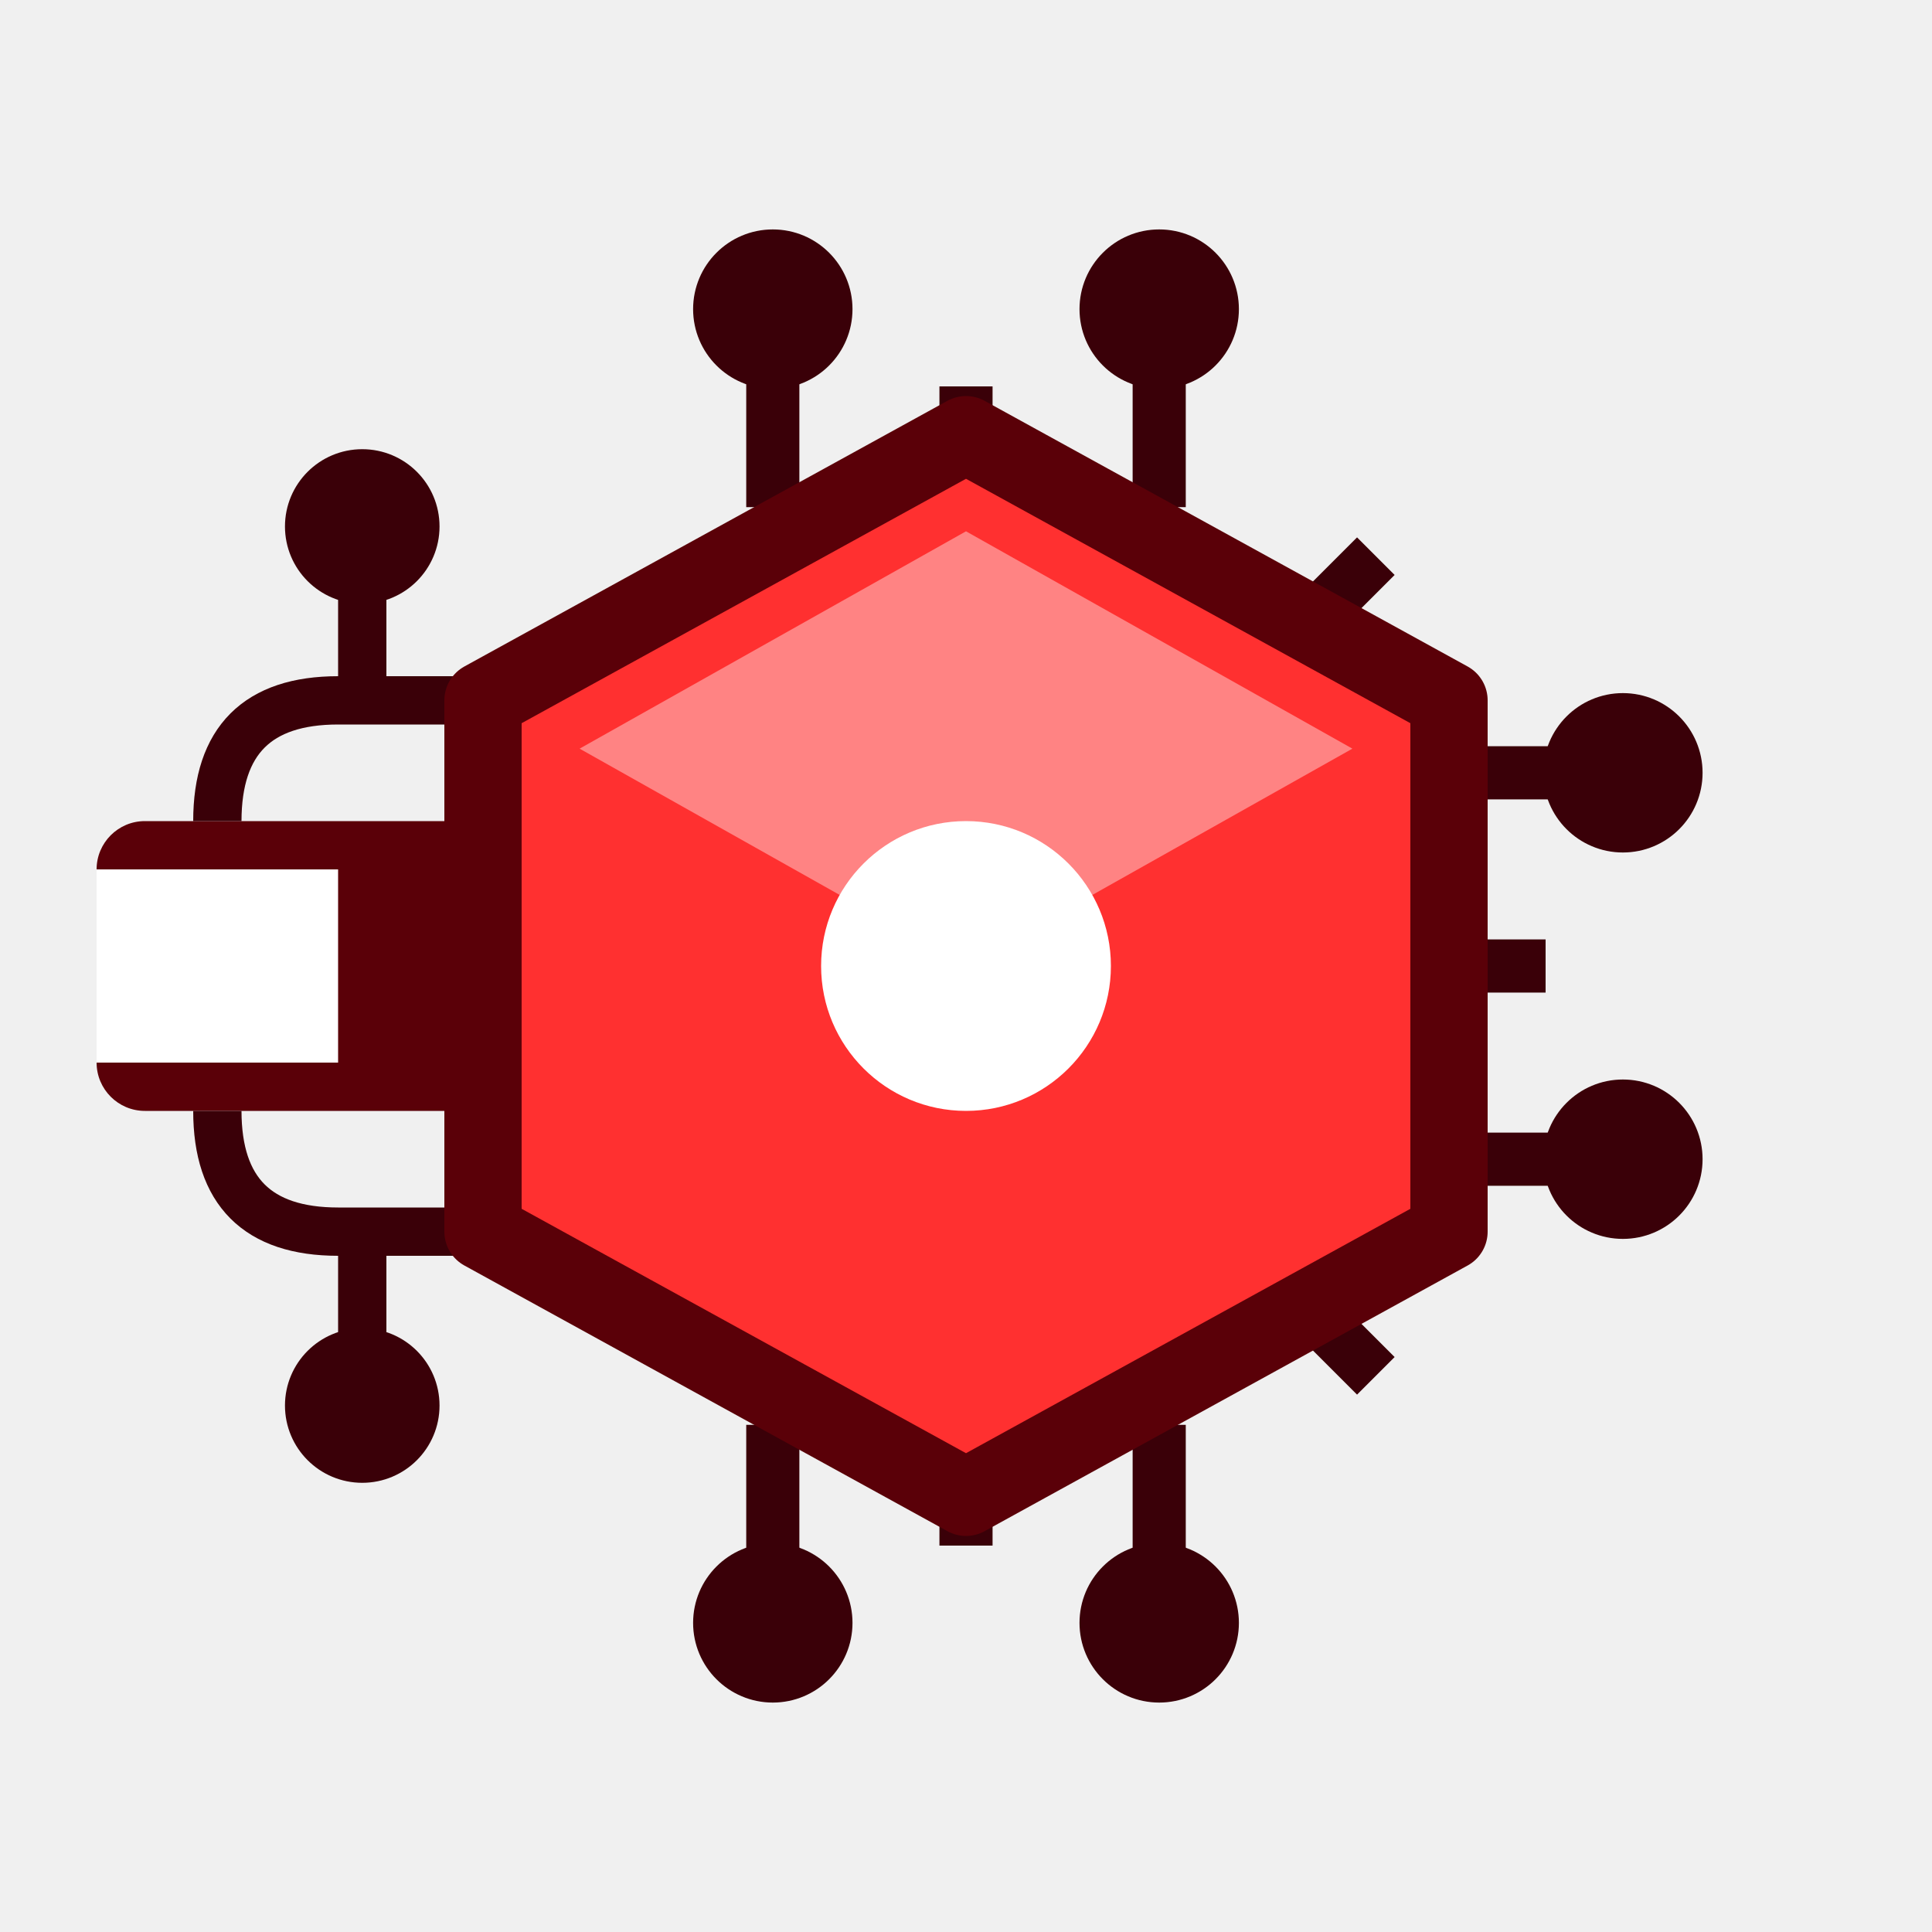
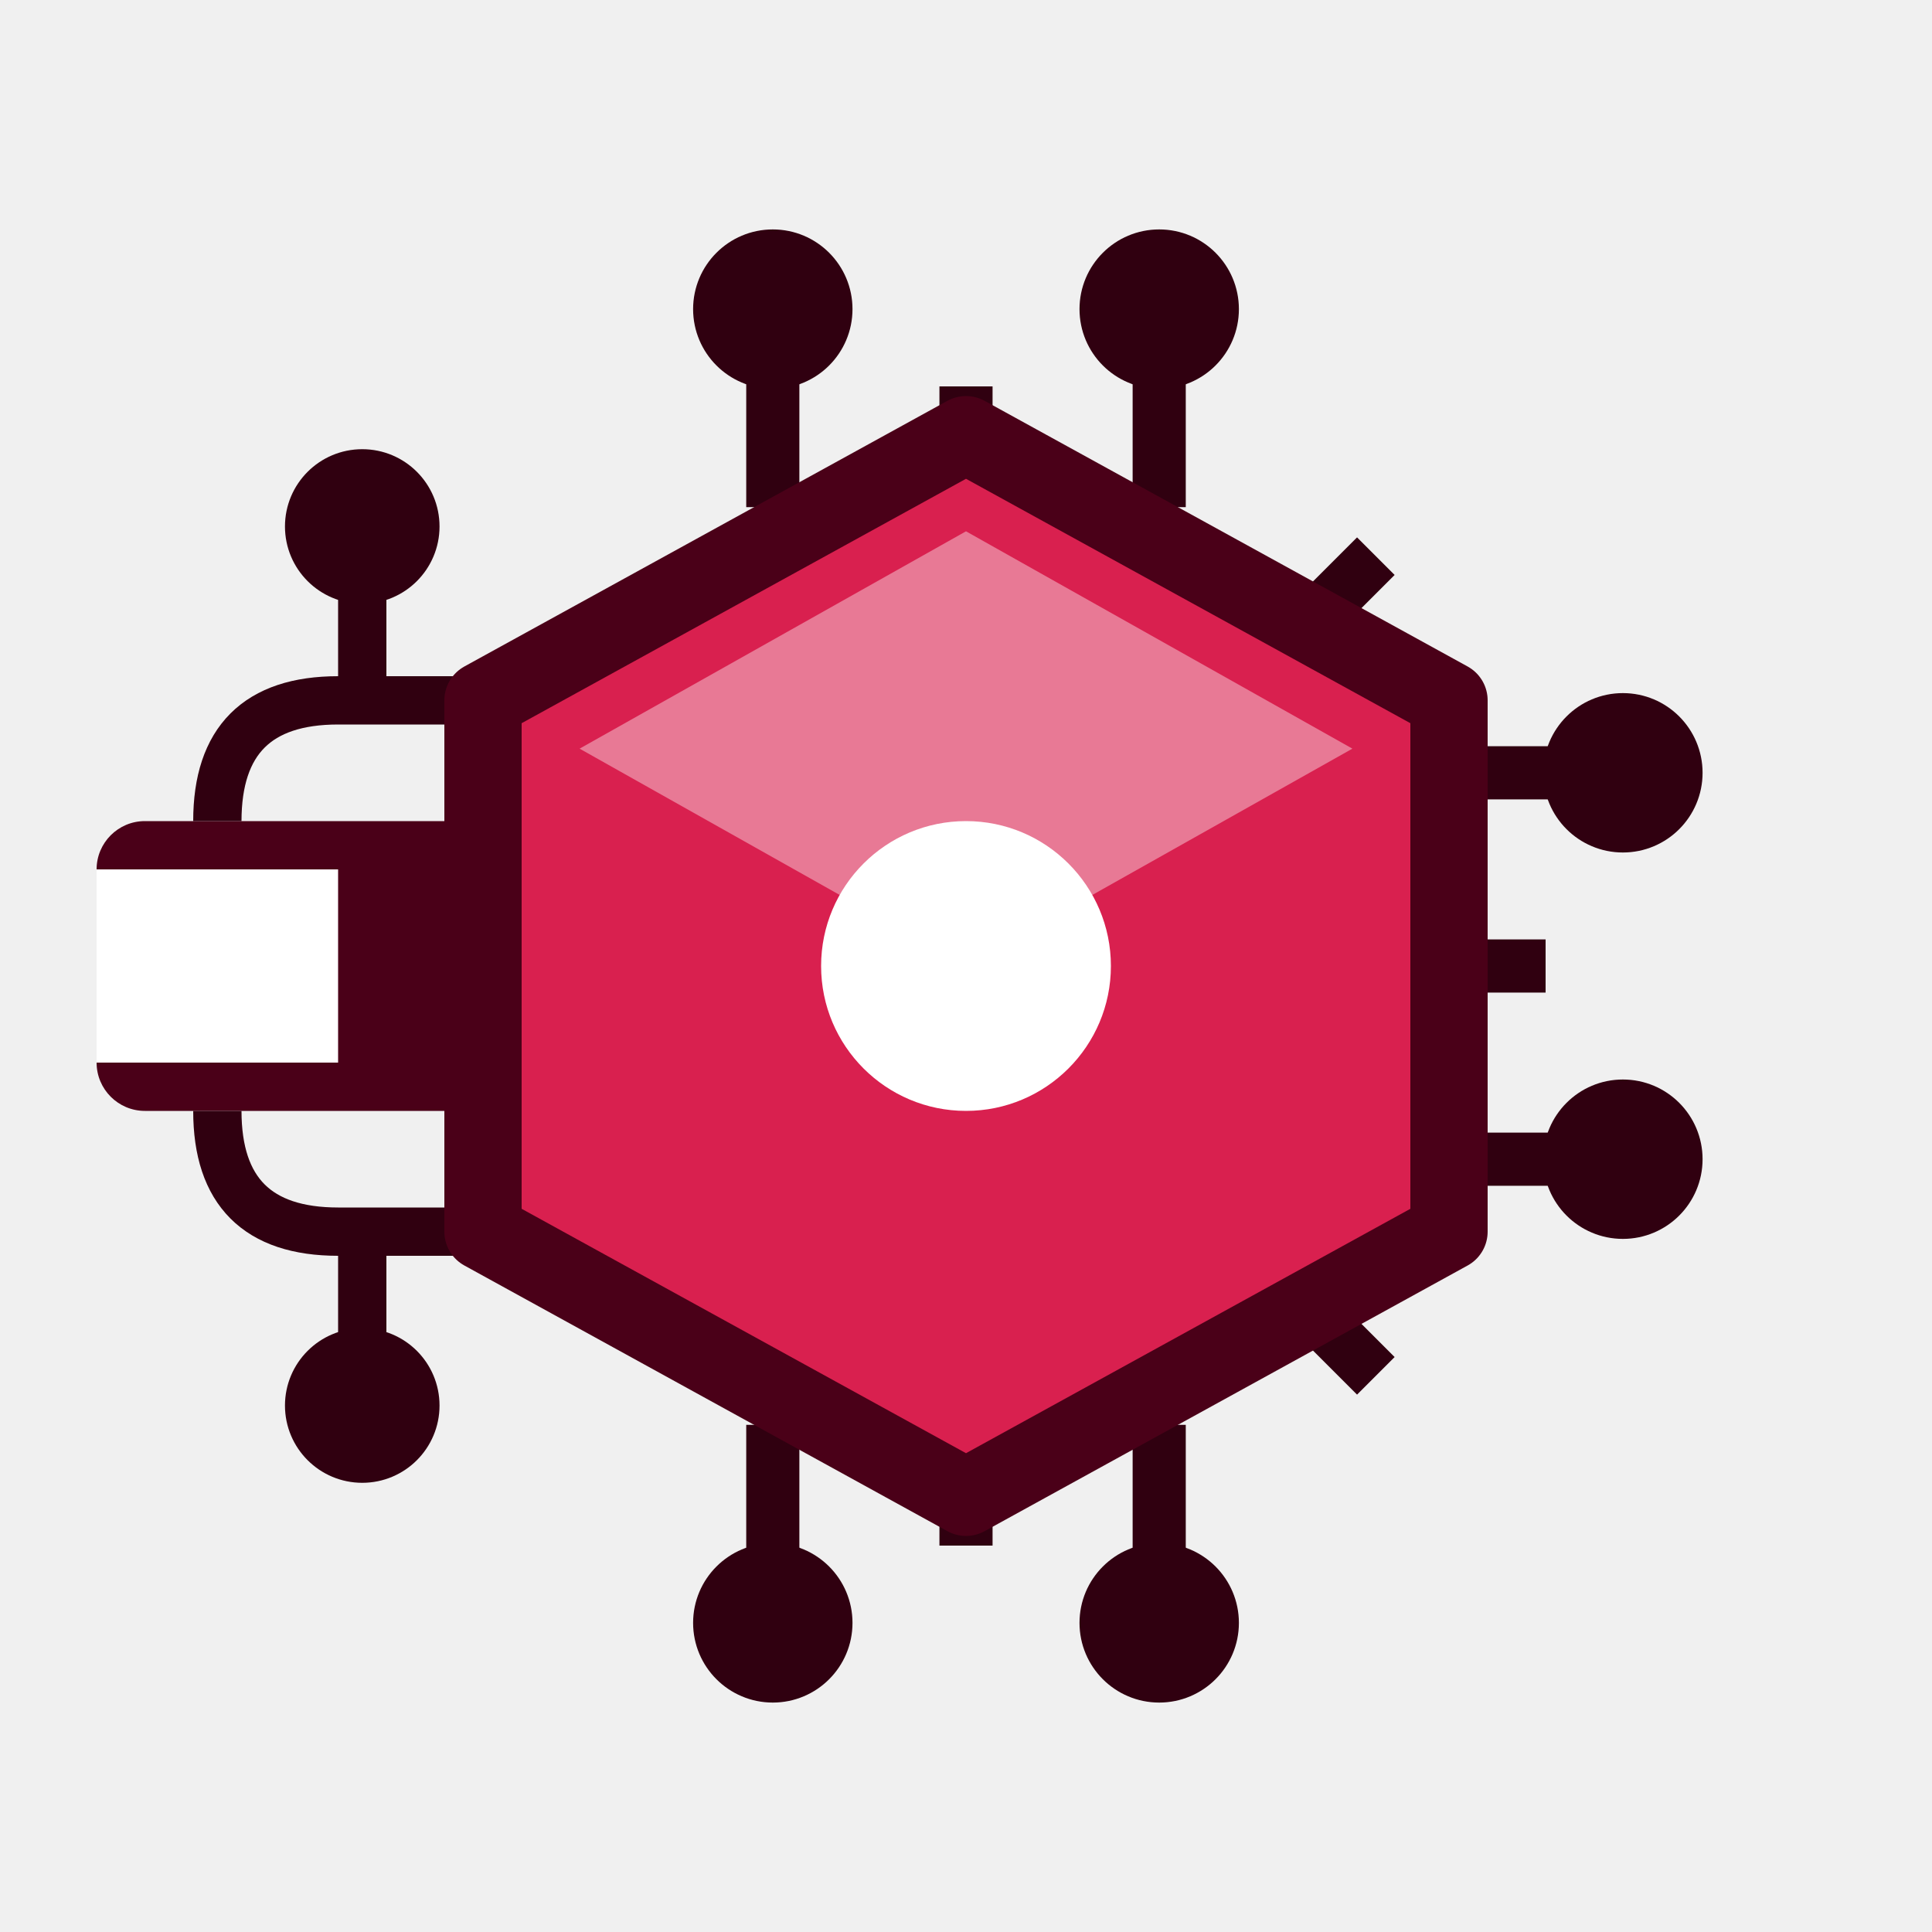
<svg xmlns="http://www.w3.org/2000/svg" viewBox="0 0 40 40" width="40" height="40" id="bug_W">
  <g transform="rotate(270 20 20)">
-     <rect x="17" y="2" width="6" height="12" rx="1" fill="#5a0008" />
+     <rect x="17" y="2" width="6" height="12" rx="1" fill="#4a0018" />
    <rect x="18" y="2" width="4" height="5" fill="#ffffff" />
  </g>
-   <g transform="rotate(270 20 20)" fill="none" stroke="#3a0008" stroke-width="1">
+   <g transform="rotate(270 20 20)" fill="none" stroke="#300010" stroke-width="1">
    <path d="M14.5 14 L14.5 7 Q14.5 4.5 17 4.5" />
    <path d="M25.5 14 L25.5 7 Q25.5 4.5 23 4.5" />
  </g>
-   <g transform="rotate(270 20 20)" stroke="#3a0008" stroke-width="1" fill="#3a0008">
+   <g transform="rotate(270 20 20)" stroke="#300010" stroke-width="1" fill="#300010">
    <line x1="25.5" y1="7.5" x2="28.5" y2="7.5" />
    <circle cx="29.1" cy="7.5" r="1.1" />
    <line x1="14.5" y1="7.5" x2="11.5" y2="7.5" />
    <circle cx="10.9" cy="7.5" r="1.1" />
  </g>
-   <g transform="rotate(0 20 20) translate(-4 0)" stroke="#3a0008" stroke-width="1.1" fill="#3a0008">
+   <g transform="rotate(0 20 20) translate(-4 0)" stroke="#300010" stroke-width="1.1" fill="#300010">
    <line x1="20" y1="10.5" x2="20" y2="7" />
    <circle cx="20" cy="6.4" r="1.1" />
  </g>
-   <g transform="rotate(0 20 20) translate(0 0)" stroke="#3a0008" stroke-width="1.1" fill="#3a0008">
+   <g transform="rotate(0 20 20) translate(0 0)" stroke="#300010" stroke-width="1.1" fill="#300010">
    <line x1="20" y1="10.5" x2="20" y2="8" />
  </g>
-   <g transform="rotate(0 20 20) translate(4 0)" stroke="#3a0008" stroke-width="1.1" fill="#3a0008">
+   <g transform="rotate(0 20 20) translate(4 0)" stroke="#300010" stroke-width="1.1" fill="#300010">
    <line x1="20" y1="10.5" x2="20" y2="7" />
    <circle cx="20" cy="6.4" r="1.1" />
  </g>
-   <g transform="rotate(90 20 20) translate(-4 0)" stroke="#3a0008" stroke-width="1.1" fill="#3a0008">
+   <g transform="rotate(90 20 20) translate(-4 0)" stroke="#300010" stroke-width="1.1" fill="#300010">
    <line x1="20" y1="10.5" x2="20" y2="7" />
    <circle cx="20" cy="6.4" r="1.1" />
  </g>
-   <g transform="rotate(90 20 20) translate(0 0)" stroke="#3a0008" stroke-width="1.1" fill="#3a0008">
+   <g transform="rotate(90 20 20) translate(0 0)" stroke="#300010" stroke-width="1.1" fill="#300010">
    <line x1="20" y1="10.5" x2="20" y2="8" />
  </g>
-   <g transform="rotate(90 20 20) translate(4 0)" stroke="#3a0008" stroke-width="1.1" fill="#3a0008">
+   <g transform="rotate(90 20 20) translate(4 0)" stroke="#300010" stroke-width="1.1" fill="#300010">
    <line x1="20" y1="10.5" x2="20" y2="7" />
    <circle cx="20" cy="6.4" r="1.1" />
  </g>
-   <g transform="rotate(180 20 20) translate(-4 0)" stroke="#3a0008" stroke-width="1.1" fill="#3a0008">
+   <g transform="rotate(180 20 20) translate(-4 0)" stroke="#300010" stroke-width="1.1" fill="#300010">
    <line x1="20" y1="10.5" x2="20" y2="7" />
    <circle cx="20" cy="6.4" r="1.1" />
  </g>
-   <g transform="rotate(180 20 20) translate(0 0)" stroke="#3a0008" stroke-width="1.1" fill="#3a0008">
+   <g transform="rotate(180 20 20) translate(0 0)" stroke="#300010" stroke-width="1.1" fill="#300010">
    <line x1="20" y1="10.5" x2="20" y2="8" />
  </g>
-   <g transform="rotate(180 20 20) translate(4 0)" stroke="#3a0008" stroke-width="1.1" fill="#3a0008">
+   <g transform="rotate(180 20 20) translate(4 0)" stroke="#300010" stroke-width="1.1" fill="#300010">
    <line x1="20" y1="10.5" x2="20" y2="7" />
    <circle cx="20" cy="6.4" r="1.1" />
  </g>
-   <g transform="rotate(45 20 20) translate(0 0)" stroke="#3a0008" stroke-width="1.1" fill="#3a0008">
+   <g transform="rotate(45 20 20) translate(0 0)" stroke="#300010" stroke-width="1.1" fill="#300010">
    <line x1="20" y1="10.5" x2="20" y2="8" />
  </g>
-   <g transform="rotate(135 20 20) translate(0 0)" stroke="#3a0008" stroke-width="1.1" fill="#3a0008">
+   <g transform="rotate(135 20 20) translate(0 0)" stroke="#300010" stroke-width="1.1" fill="#300010">
    <line x1="20" y1="10.5" x2="20" y2="8" />
  </g>
-   <polygon points="20,9 30,14.5 30,25.5 20,31 10,25.5 10,14.5" fill="#ff3030" stroke="#5a0008" stroke-width="1.6" stroke-linejoin="round" />
+   <polygon points="20,9 30,14.5 30,25.5 20,31 10,25.5 10,14.5" fill="#d9204f" stroke="#4a0018" stroke-width="1.6" stroke-linejoin="round" />
  <polygon points="20,11 28,15.5 20,20 12,15.5" fill="rgba(255,255,255,.4)" />
  <circle cx="20" cy="20" r="3" fill="#ffffff" />
</svg>
